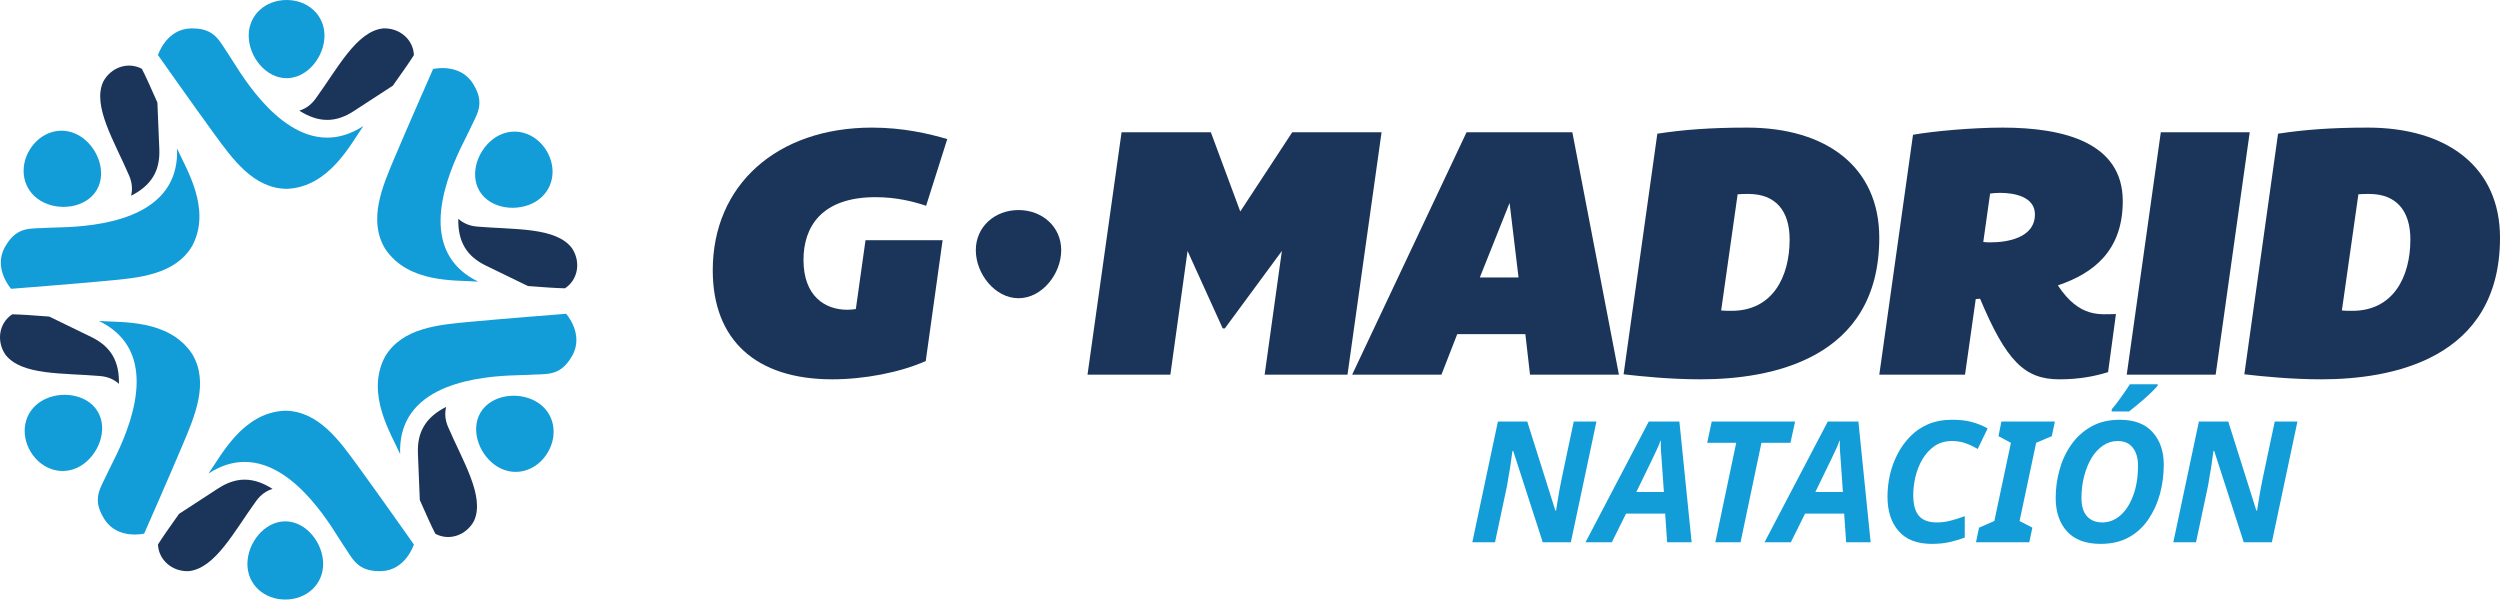
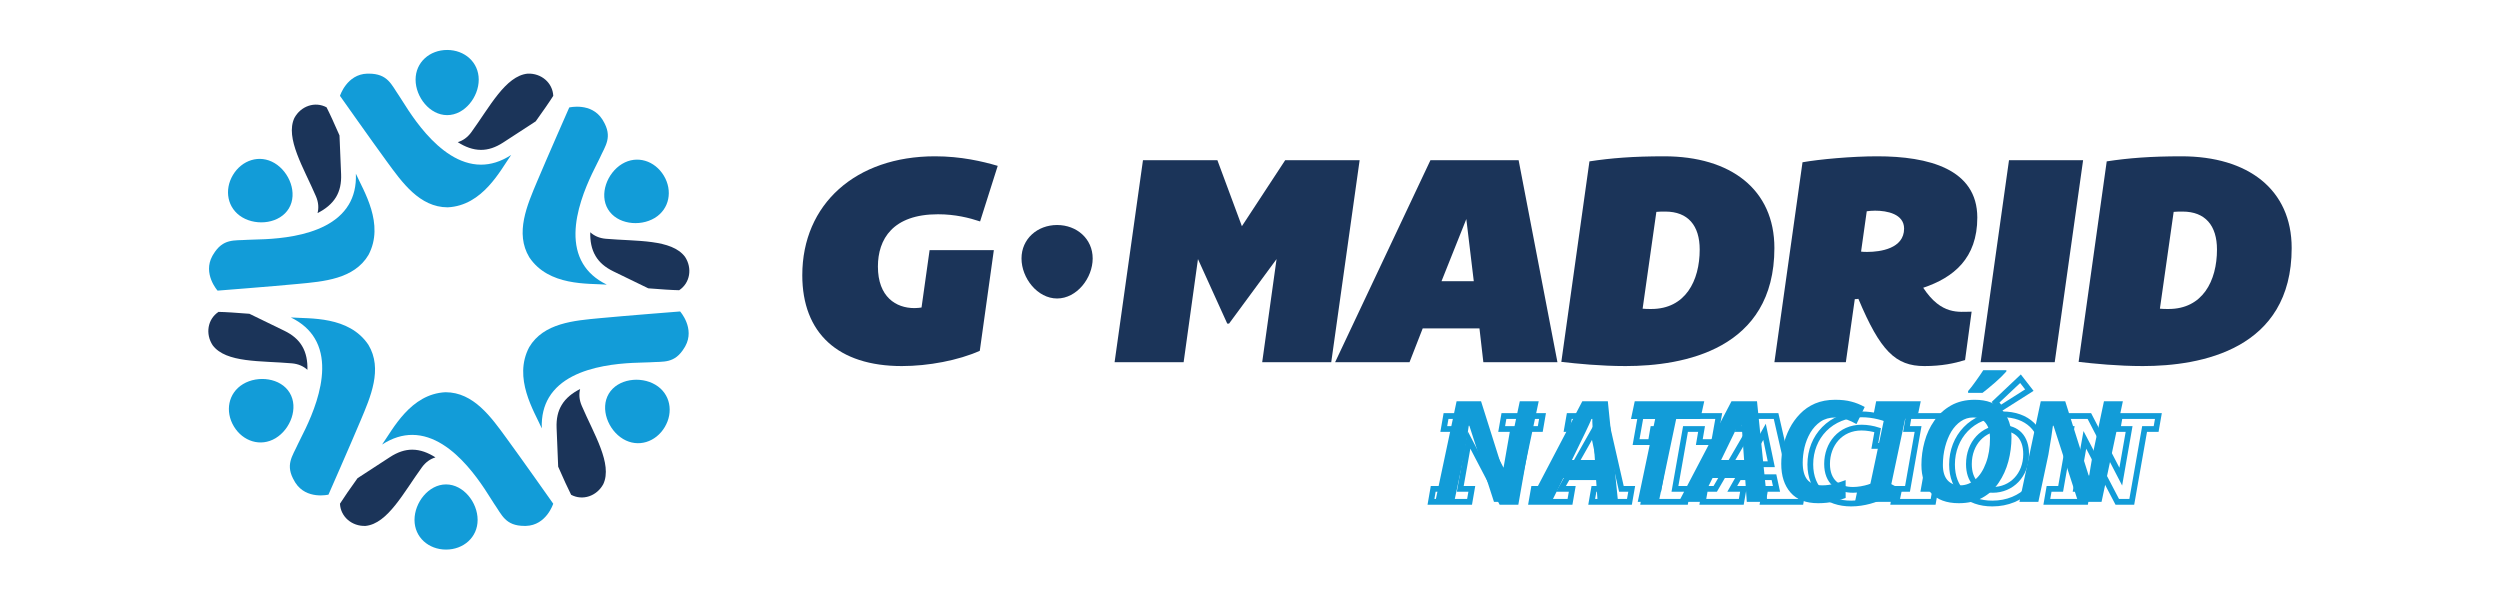
- <svg xmlns="http://www.w3.org/2000/svg" width="76.5mm" height="18.346mm" viewBox="0 0 76.5 18.346" version="1.1" id="svg5" xml:space="preserve">
+ <svg xmlns="http://www.w3.org/2000/svg" width="91.8mm" height="22.015mm" viewBox="0 0 91.8 22.015" version="1.1" id="svg5" xml:space="preserve">
  <defs id="defs2">
-     <clipPath clipPathUnits="userSpaceOnUse" id="clipPath10219">
-       <path d="M 0,595.28 H 841.89 V 0 H 0 Z" id="path10217" />
+     <clipPath clipPathUnits="userSpaceOnUse" id="clipPath2053">
+       <path d="M 0,595.28 H 841.89 V 0 H 0 Z" id="path2051" />
    </clipPath>
+     <filter style="color-interpolation-filters:sRGB" id="filter4417">
+       <feColorMatrix type="saturate" values="1" id="feColorMatrix4415" />
+     </filter>
  </defs>
-   <g id="layer1" transform="translate(-769.5696,-411.8474)">
-     <g id="g9963" transform="matrix(0.3527778,0,0,-0.3527778,741.5183,601.0214)">
-       <text xml:space="preserve" transform="matrix(1,0,0,-1,206.8496,489.2061)" style="font-style:italic;font-variant:normal;font-weight:bold;font-stretch:normal;font-size:14.662px;font-family:'Klinic Slab Bold';-inkscape-font-specification:KlinicSlab-BoldItalic;writing-mode:lr-tb;fill:#129cd8;fill-opacity:1;fill-rule:nonzero;stroke:none" id="text10211">
-         <tspan x="0 11.026 20.586 28.856 38.826 48.166 53.562 64.104" y="0" id="tspan10209">NATACIÓN</tspan>
+   <g id="layer1" transform="translate(3.985669,-54.77093)">
+     <g id="g1797" transform="matrix(0.3527778,0,0,-0.3527778,-50.96826,253.5015)">
+       <text xml:space="preserve" transform="scale(1,-1)" style="font-style:italic;font-variant:normal;font-weight:bold;font-stretch:normal;font-size:14.662px;font-family:'Klinic Slab Bold';-inkscape-font-specification:KlinicSlab-BoldItalic;writing-mode:lr-tb;fill:#129cd8;fill-opacity:1;fill-rule:nonzero;stroke:none" id="text2045" x="282.198" y="-511.095">
+         <tspan x="282.198 293.224 302.784 311.054 321.025 330.365 335.76 346.303" y="-511.095" id="tspan2043">NATACIÓN</tspan>
      </text>
-       <g id="g10213">
-         <g id="g10215" clip-path="url(#clipPath10219)">
-           <g id="g10253" transform="translate(161.2773,515.4067)">
-             <path d="m 0,0 -1.463,-10.481 c -2.237,-0.996 -5.347,-1.587 -8.116,-1.587 -6.625,0 -10.359,3.422 -10.359,9.456 0,7.403 5.567,12.378 13.811,12.378 2.706,0 4.946,-0.528 6.531,-0.995 L -1.431,2.986 c -1.119,0.373 -2.582,0.746 -4.384,0.746 -4.698,0 -6.252,-2.58 -6.252,-5.443 0,-3.172 1.895,-4.323 3.794,-4.323 0.311,0 0.53,0.031 0.747,0.062 L -6.687,0 Z" style="fill:#1b3459;fill-opacity:1;fill-rule:nonzero;stroke:none" id="path10255" />
+       <g id="g2047" style="filter:url(#filter4417)" transform="translate(75.34866,21.889)">
+         <g id="g2049" clip-path="url(#clipPath2053)">
+           <g id="g2055" transform="translate(206.7764,489.2061)">
+             <path d="M 0,0 H 4.018 L 4.252,1.349 H 3.05 L 3.959,6.452 7.331,0 h 1.511 l 1.334,7.581 h 1.202 L 11.612,8.93 H 7.595 L 7.36,7.581 H 8.563 L 7.697,2.625 4.428,8.93 H 1.568 L 1.334,7.581 H 2.536 L 1.437,1.349 H 0.234 Z" style="fill:none;stroke:#129cd8;stroke-width:0.6;stroke-linecap:butt;stroke-linejoin:miter;stroke-miterlimit:10;stroke-dasharray:none;stroke-opacity:1" id="path2057" />
          </g>
-           <g id="g10257" transform="translate(199.3525,524.769)">
-             <path d="m 0,0 -2.955,-21.025 h -7.187 l 1.495,10.73 -4.947,-6.718 h -0.185 l -3.049,6.718 -1.492,-10.73 h -7.186 L -22.552,0 h 7.745 L -12.256,-6.873 -7.748,0 Z" style="fill:#1b3459;fill-opacity:1;fill-rule:nonzero;stroke:none" id="path10259" />
+           <g id="g2059" transform="translate(217.2451,489.2061)">
+             <path d="M 0,0 H 4.003 L 4.238,1.349 H 3.064 l 0.69,1.217 H 7.405 L 7.669,1.349 H 6.496 L 6.262,0 h 3.928 l 0.236,1.349 H 9.355 L 7.625,8.93 H 3.93 L 3.695,7.581 H 4.912 L 1.291,1.349 H 0.235 Z M 4.517,3.915 6.423,7.287 7.126,3.915 Z" style="fill:none;stroke:#129cd8;stroke-width:0.6;stroke-linecap:butt;stroke-linejoin:miter;stroke-miterlimit:10;stroke-dasharray:none;stroke-opacity:1" id="path2061" />
          </g>
-           <g id="g10261" transform="translate(207.875,512.1724)">
-             <path d="M 0,0 H 3.358 L 2.582,6.469 Z M 12.066,-8.429 H 4.354 L 3.95,-4.915 h -5.909 l -1.37,-3.514 h -7.745 l 9.923,21.026 h 9.176 z" style="fill:#1b3459;fill-opacity:1;fill-rule:nonzero;stroke:none" id="path10263" />
+           <g id="g2063" transform="translate(228.916,489.2061)">
+             <path d="M 0,0 H 4.341 L 4.575,1.349 H 3.256 L 4.355,7.581 H 6.026 L 5.792,6.217 h 1.54 L 7.815,8.93 H -0.308 L -0.791,6.217 H 0.748 L 0.982,7.581 H 2.654 L 1.555,1.349 h -1.32 z" style="fill:none;stroke:#129cd8;stroke-width:0.6;stroke-linecap:butt;stroke-linejoin:miter;stroke-miterlimit:10;stroke-dasharray:none;stroke-opacity:1" id="path2065" />
          </g>
-           <g id="g10265" transform="translate(229.7109,509.2798)">
-             <path d="m 0,0 c 3.545,0 5.038,2.923 5.038,6.189 0,2.489 -1.214,3.95 -3.577,3.95 -0.28,0 -0.686,0 -0.934,-0.031 L -0.903,0.031 C -0.654,0 -0.28,0 0,0 m 12.813,6.345 c 0,-10.574 -9.455,-12.286 -15.489,-12.286 -2.612,0 -5.07,0.25 -6.689,0.436 l 2.927,20.87 c 2.24,0.342 4.571,0.528 7.775,0.528 6.934,0 11.476,-3.453 11.476,-9.548" style="fill:#1b3459;fill-opacity:1;fill-rule:nonzero;stroke:none" id="path10267" />
+           <g id="g2067" transform="translate(235.0742,489.2061)">
+             <path d="M 0,0 H 4.003 L 4.238,1.349 H 3.064 l 0.69,1.217 H 7.405 L 7.669,1.349 H 6.496 L 6.262,0 h 3.928 l 0.236,1.349 H 9.355 L 7.625,8.93 H 3.93 L 3.695,7.581 H 4.912 L 1.291,1.349 H 0.235 Z M 4.517,3.915 6.423,7.287 7.126,3.915 Z" style="fill:none;stroke:#129cd8;stroke-width:0.6;stroke-linecap:butt;stroke-linejoin:miter;stroke-miterlimit:10;stroke-dasharray:none;stroke-opacity:1" id="path2069" />
          </g>
-           <g id="g10269" transform="translate(256.0244,517.6475)">
-             <path d="m 0,0 c 0,1.523 -1.772,1.866 -3.017,1.866 -0.34,0 -0.654,-0.031 -0.871,-0.063 l -0.591,-4.199 c 0.188,-0.031 0.405,-0.031 0.654,-0.031 C -2.485,-2.427 0,-2.085 0,0 m 1.99,-6.159 c 1.9,-2.892 3.735,-2.488 5.038,-2.488 l -0.682,-5.039 c -1.121,-0.342 -2.426,-0.623 -4.231,-0.623 -3.014,0 -4.6,1.587 -6.874,6.999 -0.125,-0.031 -0.248,-0.031 -0.373,-0.031 l -0.931,-6.563 h -7.436 l 2.925,20.808 c 1.742,0.31 5.132,0.621 7.774,0.621 5.319,0 10.42,-1.305 10.42,-6.376 0,-4.26 -2.487,-6.252 -5.63,-7.308" style="fill:#1b3459;fill-opacity:1;fill-rule:nonzero;stroke:none" id="path10271" />
+           <g id="g2071" transform="translate(250.5146,489.0303)">
+             <path d="M 0,0 C 1.363,0 2.624,0.44 3.24,0.777 L 3.504,2.404 C 2.565,1.847 1.305,1.422 0.19,1.422 c -1.54,0 -2.698,0.836 -2.698,2.698 0,2.038 1.364,3.783 3.593,3.783 0.586,0 1.217,-0.117 1.671,-0.264 L 2.463,5.997 H 4.047 L 4.442,8.504 C 3.46,8.958 2.302,9.281 1.085,9.281 -2.155,9.281 -4.252,6.935 -4.252,4.076 -4.252,1.437 -2.479,0 0,0 Z" style="fill:none;stroke:#129cd8;stroke-width:0.6;stroke-linecap:butt;stroke-linejoin:miter;stroke-miterlimit:10;stroke-dasharray:none;stroke-opacity:1" id="path2073" />
          </g>
-           <g id="g10273" transform="translate(271.7021,503.7437)">
-             <path d="m 0,0 h -7.713 l 2.955,21.025 h 7.713 z" style="fill:#1b3459;fill-opacity:1;fill-rule:nonzero;stroke:none" id="path10275" />
+           <g id="g2075" transform="translate(254.9424,489.2061)">
+             <path d="M 0,0 H 4.105 L 4.34,1.349 H 3.138 L 4.237,7.581 H 5.439 L 5.674,8.93 H 1.568 L 1.334,7.581 H 2.536 L 1.437,1.349 H 0.234 Z" style="fill:none;stroke:#129cd8;stroke-width:0.6;stroke-linecap:butt;stroke-linejoin:miter;stroke-miterlimit:10;stroke-dasharray:none;stroke-opacity:1" id="path2077" />
          </g>
-           <g id="g10277" transform="translate(283.5527,509.2798)">
-             <path d="m 0,0 c 3.545,0 5.039,2.923 5.039,6.189 0,2.489 -1.214,3.95 -3.577,3.95 -0.281,0 -0.686,0 -0.932,-0.031 L -0.902,0.031 C -0.653,0 -0.28,0 0,0 m 12.814,6.345 c 0,-10.574 -9.453,-12.286 -15.489,-12.286 -2.613,0 -5.07,0.25 -6.688,0.436 l 2.925,20.87 c 2.239,0.342 4.571,0.528 7.777,0.528 6.933,0 11.475,-3.453 11.475,-9.548" style="fill:#1b3459;fill-opacity:1;fill-rule:nonzero;stroke:none" id="path10279" />
+           <g id="g2079" transform="translate(265.2061,489.0303)">
+             <path d="m 0,0 c 3.196,0 5.278,2.36 5.278,5.205 0,2.537 -1.657,4.076 -4.222,4.076 -3.182,0 -5.249,-2.361 -5.249,-5.219 C -4.193,1.51 -2.552,0 0,0 Z m 0.044,1.422 c -1.555,0 -2.479,0.953 -2.479,2.683 0,2.185 1.482,3.754 3.447,3.754 1.553,0 2.507,-0.968 2.507,-2.713 0,-2.199 -1.525,-3.724 -3.475,-3.724 z m 0.807,8.475 3.004,1.906 -0.922,1.188 -2.596,-2.449 z" style="fill:none;stroke:#129cd8;stroke-width:0.6;stroke-linecap:butt;stroke-linejoin:miter;stroke-miterlimit:10;stroke-dasharray:none;stroke-opacity:1" id="path2081" />
          </g>
-           <g id="g10281" transform="translate(171.5654,514.54)">
-             <path d="m 0,0 c 0,2.045 -1.656,3.481 -3.704,3.481 -2.044,0 -3.704,-1.436 -3.704,-3.481 0,-2.045 1.66,-4.167 3.704,-4.167 C -1.656,-4.167 0,-2.045 0,0" style="fill:#1b3459;fill-opacity:1;fill-rule:nonzero;stroke:none" id="path10283" />
+           <g id="g2083" transform="translate(270.8809,489.2061)">
+             <path d="M 0,0 H 4.018 L 4.252,1.349 H 3.05 L 3.959,6.452 7.331,0 h 1.511 l 1.334,7.581 h 1.202 L 11.612,8.93 H 7.595 L 7.36,7.581 H 8.563 L 7.697,2.625 4.428,8.93 H 1.568 L 1.334,7.581 H 2.536 L 1.437,1.349 H 0.234 Z" style="fill:none;stroke:#129cd8;stroke-width:0.6;stroke-linecap:butt;stroke-linejoin:miter;stroke-miterlimit:10;stroke-dasharray:none;stroke-opacity:1" id="path2085" />
          </g>
-           <g id="g10285" transform="translate(115.4189,531.4648)">
-             <path d="m 0,0 c -0.363,-0.581 -1.079,-1.607 -1.828,-2.654 l -3.393,-2.208 c -0.789,-0.512 -1.54,-0.762 -2.3,-0.762 -0.845,0 -1.66,0.315 -2.421,0.804 0.516,0.154 1.004,0.474 1.412,1.035 1.897,2.605 3.555,5.862 5.862,6.097 C -1.247,2.37 -0.063,1.362 0,0" style="fill:#1b3459;fill-opacity:1;fill-rule:nonzero;stroke:none" id="path10287" />
+           <g id="g2087" transform="translate(161.2773,515.4067)">
+             <path d="m 0,0 -1.463,-10.481 c -2.237,-0.996 -5.347,-1.587 -8.116,-1.587 -6.625,0 -10.359,3.422 -10.359,9.456 0,7.403 5.567,12.378 13.811,12.378 2.706,0 4.946,-0.528 6.531,-0.995 L -1.431,2.986 c -1.119,0.373 -2.582,0.746 -4.384,0.746 -4.698,0 -6.252,-2.58 -6.252,-5.443 0,-3.172 1.895,-4.323 3.794,-4.323 0.311,0 0.53,0.031 0.747,0.062 L -6.687,0 Z" style="fill:#1b3459;fill-opacity:1;fill-rule:nonzero;stroke:none" id="path2089" />
          </g>
-           <g id="g10289" transform="translate(111.0352,525.3105)">
-             <path d="m 0,0 c -1.126,-1.597 -2.962,-5.271 -6.602,-5.449 -2.93,0 -4.762,2.61 -6.36,4.799 -1.601,2.189 -4.856,6.804 -4.856,6.804 0,0 0.71,2.25 2.839,2.312 h 0.155 c 1.996,0 2.354,-1.153 3.162,-2.312 0.68,-0.968 3.993,-7.162 8.524,-7.162 0.992,0 2.04,0.296 3.138,1.008" style="fill:#129cd8;fill-opacity:1;fill-rule:nonzero;stroke:none" id="path10291" />
+           <g id="g2091" transform="translate(199.3525,524.769)">
+             <path d="m 0,0 -2.955,-21.025 h -7.187 l 1.495,10.73 -4.947,-6.718 h -0.185 l -3.049,6.718 -1.492,-10.73 h -7.186 L -22.552,0 h 7.745 L -12.256,-6.873 -7.748,0 Z" style="fill:#1b3459;fill-opacity:1;fill-rule:nonzero;stroke:none" id="path2093" />
          </g>
-           <g id="g10293" transform="translate(107.6611,533.1533)">
-             <path d="m 0,0 c 0,1.815 -1.472,3.088 -3.286,3.088 -1.815,0 -3.287,-1.273 -3.287,-3.088 0,-1.814 1.472,-3.695 3.287,-3.695 C -1.472,-3.695 0,-1.814 0,0" style="fill:#129cd8;fill-opacity:1;fill-rule:nonzero;stroke:none" id="path10295" />
+           <g id="g2095" transform="translate(207.875,512.1724)">
+             <path d="M 0,0 H 3.358 L 2.582,6.469 Z M 12.066,-8.429 H 4.354 L 3.95,-4.915 h -5.909 l -1.37,-3.514 h -7.745 l 9.923,21.026 h 9.176 z" style="fill:#1b3459;fill-opacity:1;fill-rule:nonzero;stroke:none" id="path2097" />
          </g>
-           <g id="g10297" transform="translate(93.2168,489.0122)">
-             <path d="m 0,0 c 0.365,0.582 1.077,1.608 1.828,2.655 l 3.393,2.208 c 0.79,0.511 1.538,0.761 2.3,0.761 C 8.365,5.624 9.179,5.31 9.94,4.82 9.424,4.667 8.937,4.347 8.528,3.786 6.633,1.181 4.976,-2.077 2.667,-2.312 1.247,-2.369 0.063,-1.361 0,0" style="fill:#1b3459;fill-opacity:1;fill-rule:nonzero;stroke:none" id="path10299" />
+           <g id="g2099" transform="translate(229.7109,509.2798)">
+             <path d="m 0,0 c 3.545,0 5.038,2.923 5.038,6.189 0,2.489 -1.214,3.95 -3.577,3.95 -0.28,0 -0.686,0 -0.934,-0.031 L -0.903,0.031 C -0.654,0 -0.28,0 0,0 m 12.813,6.345 c 0,-10.574 -9.455,-12.286 -15.489,-12.286 -2.612,0 -5.07,0.25 -6.689,0.436 l 2.927,20.87 c 2.24,0.342 4.571,0.528 7.775,0.528 6.934,0 11.476,-3.453 11.476,-9.548" style="fill:#1b3459;fill-opacity:1;fill-rule:nonzero;stroke:none" id="path2101" />
          </g>
-           <g id="g10301" transform="translate(97.5986,495.1675)">
-             <path d="m 0,0 c 1.129,1.596 2.962,5.271 6.601,5.448 2.932,0 4.765,-2.609 6.361,-4.798 1.603,-2.189 4.855,-6.805 4.855,-6.805 0,0 -0.706,-2.25 -2.838,-2.312 h -0.154 c -1.996,0 -2.353,1.155 -3.164,2.312 C 10.983,-5.186 7.67,1.007 3.139,1.007 2.146,1.007 1.098,0.712 0,0" style="fill:#129cd8;fill-opacity:1;fill-rule:nonzero;stroke:none" id="path10303" />
+           <g id="g2103" transform="translate(256.0244,517.6475)">
+             <path d="m 0,0 c 0,1.523 -1.772,1.866 -3.017,1.866 -0.34,0 -0.654,-0.031 -0.871,-0.063 l -0.591,-4.199 c 0.188,-0.031 0.405,-0.031 0.654,-0.031 C -2.485,-2.427 0,-2.085 0,0 m 1.99,-6.159 c 1.9,-2.892 3.735,-2.488 5.038,-2.488 l -0.682,-5.039 c -1.121,-0.342 -2.426,-0.623 -4.231,-0.623 -3.014,0 -4.6,1.587 -6.874,6.999 -0.125,-0.031 -0.248,-0.031 -0.373,-0.031 l -0.931,-6.563 h -7.436 l 2.925,20.808 c 1.742,0.31 5.132,0.621 7.774,0.621 5.319,0 10.42,-1.305 10.42,-6.376 0,-4.26 -2.487,-6.252 -5.63,-7.308" style="fill:#1b3459;fill-opacity:1;fill-rule:nonzero;stroke:none" id="path2105" />
          </g>
-           <g id="g10305" transform="translate(100.9756,487.3252)">
-             <path d="M 0,0 C 0,-1.815 1.471,-3.088 3.283,-3.088 5.098,-3.088 6.57,-1.815 6.57,0 6.57,1.813 5.098,3.695 3.283,3.695 1.471,3.695 0,1.813 0,0" style="fill:#129cd8;fill-opacity:1;fill-rule:nonzero;stroke:none" id="path10307" />
+           <g id="g2107" transform="translate(271.7021,503.7437)">
+             <path d="m 0,0 h -7.713 l 2.955,21.025 h 7.713 z" style="fill:#1b3459;fill-opacity:1;fill-rule:nonzero;stroke:none" id="path2109" />
          </g>
-           <g id="g10309" transform="translate(117.2773,489.9404)">
-             <path d="m 0,0 c -0.313,0.608 -0.831,1.747 -1.348,2.927 l -0.164,4.045 c -0.036,0.939 0.132,1.711 0.524,2.365 0.427,0.724 1.116,1.266 1.926,1.67 C 0.807,10.485 0.832,9.902 1.106,9.265 2.376,6.304 4.327,3.213 3.35,1.11 2.674,-0.14 1.201,-0.643 0,0" style="fill:#1b3459;fill-opacity:1;fill-rule:nonzero;stroke:none" id="path10311" />
+           <g id="g2111" transform="translate(283.5527,509.2798)">
+             <path d="m 0,0 c 3.545,0 5.039,2.923 5.039,6.189 0,2.489 -1.214,3.95 -3.577,3.95 -0.281,0 -0.686,0 -0.932,-0.031 L -0.902,0.031 C -0.653,0 -0.28,0 0,0 m 12.814,6.345 c 0,-10.574 -9.453,-12.286 -15.489,-12.286 -2.613,0 -5.07,0.25 -6.688,0.436 l 2.925,20.87 c 2.239,0.342 4.571,0.528 7.777,0.528 6.933,0 11.475,-3.453 11.475,-9.548" style="fill:#1b3459;fill-opacity:1;fill-rule:nonzero;stroke:none" id="path2113" />
          </g>
-           <g id="g10313" transform="translate(114.2246,496.8511)">
-             <path d="m 0,0 c -0.794,1.785 -3.015,5.241 -1.309,8.459 1.5,2.519 4.679,2.763 7.375,3.016 2.7,0.257 8.332,0.696 8.332,0.696 0,0 1.573,-1.759 0.536,-3.622 L 14.854,8.416 C 13.835,6.701 12.66,6.983 11.252,6.88 10.071,6.79 3.056,7.108 0.739,3.212 0.233,2.36 -0.05,1.307 0,0" style="fill:#129cd8;fill-opacity:1;fill-rule:nonzero;stroke:none" id="path10315" />
+           <g id="g2115" transform="translate(171.5654,514.54)">
+             <path d="m 0,0 c 0,2.045 -1.656,3.481 -3.704,3.481 -2.044,0 -3.704,-1.436 -3.704,-3.481 0,-2.045 1.66,-4.167 3.704,-4.167 C -1.656,-4.167 0,-2.045 0,0" style="fill:#1b3459;fill-opacity:1;fill-rule:nonzero;stroke:none" id="path2117" />
          </g>
-           <g id="g10317" transform="translate(122.6924,495.7456)">
-             <path d="M 0,0 C 1.56,-0.928 3.408,-0.314 4.333,1.246 5.263,2.805 4.919,4.721 3.359,5.647 1.798,6.575 -0.567,6.271 -1.497,4.711 -2.424,3.152 -1.56,0.927 0,0" style="fill:#129cd8;fill-opacity:1;fill-rule:nonzero;stroke:none" id="path10319" />
+           <g id="g2119" transform="translate(115.4189,531.4648)">
+             <path d="m 0,0 c -0.363,-0.581 -1.079,-1.607 -1.828,-2.654 l -3.393,-2.208 c -0.789,-0.512 -1.54,-0.762 -2.3,-0.762 -0.845,0 -1.66,0.315 -2.421,0.804 0.516,0.154 1.004,0.474 1.412,1.035 1.897,2.605 3.555,5.862 5.862,6.097 C -1.247,2.37 -0.063,1.362 0,0" style="fill:#1b3459;fill-opacity:1;fill-rule:nonzero;stroke:none" id="path2121" />
          </g>
-           <g id="g10321" transform="translate(128.5254,511.2339)">
-             <path d="m 0,0 c -0.686,0.01 -1.934,0.093 -3.217,0.197 l -3.64,1.768 C -7.703,2.379 -8.305,2.891 -8.693,3.544 -9.13,4.267 -9.28,5.128 -9.256,6.032 -8.857,5.67 -8.332,5.416 -7.641,5.355 -4.431,5.074 -0.784,5.332 0.606,3.476 1.389,2.29 1.136,0.755 0,0" style="fill:#1b3459;fill-opacity:1;fill-rule:nonzero;stroke:none" id="path10323" />
+           <g id="g2123" transform="translate(111.0352,525.3105)">
+             <path d="m 0,0 c -1.126,-1.597 -2.962,-5.271 -6.602,-5.449 -2.93,0 -4.762,2.61 -6.36,4.799 -1.601,2.189 -4.856,6.804 -4.856,6.804 0,0 0.71,2.25 2.839,2.312 h 0.155 c 1.996,0 2.354,-1.153 3.162,-2.312 0.68,-0.968 3.993,-7.162 8.524,-7.162 0.992,0 2.04,0.296 3.138,1.008" style="fill:#129cd8;fill-opacity:1;fill-rule:nonzero;stroke:none" id="path2125" />
          </g>
-           <g id="g10325" transform="translate(120.9932,511.8145)">
-             <path d="m 0,0 c -1.95,0.144 -6.046,-0.179 -8.07,2.848 -1.513,2.512 -0.224,5.428 0.829,7.925 1.052,2.499 3.33,7.668 3.33,7.668 0,0 2.293,0.554 3.442,-1.241 l 0.08,-0.132 C 0.64,15.357 -0.164,14.457 -0.738,13.166 -1.22,12.083 -4.817,6.053 -2.48,2.169 -1.969,1.319 -1.176,0.572 0,0" style="fill:#129cd8;fill-opacity:1;fill-rule:nonzero;stroke:none" id="path10327" />
+           <g id="g2127" transform="translate(107.6611,533.1533)">
+             <path d="m 0,0 c 0,1.815 -1.472,3.088 -3.286,3.088 -1.815,0 -3.287,-1.273 -3.287,-3.088 0,-1.814 1.472,-3.695 3.287,-3.695 C -1.472,-3.695 0,-1.814 0,0" style="fill:#129cd8;fill-opacity:1;fill-rule:nonzero;stroke:none" id="path2129" />
          </g>
-           <g id="g10329" transform="translate(125.9727,518.7505)">
-             <path d="M 0,0 C 1.553,0.936 1.889,2.853 0.954,4.407 0.017,5.961 -1.833,6.567 -3.389,5.631 -4.942,4.695 -5.795,2.464 -4.858,0.91 -3.925,-0.645 -1.554,-0.936 0,0" style="fill:#129cd8;fill-opacity:1;fill-rule:nonzero;stroke:none" id="path10331" />
+           <g id="g2131" transform="translate(93.2168,489.0122)">
+             <path d="m 0,0 c 0.365,0.582 1.077,1.608 1.828,2.655 l 3.393,2.208 c 0.79,0.511 1.538,0.761 2.3,0.761 C 8.365,5.624 9.179,5.31 9.94,4.82 9.424,4.667 8.937,4.347 8.528,3.786 6.633,1.181 4.976,-2.077 2.667,-2.312 1.247,-2.369 0.063,-1.361 0,0" style="fill:#1b3459;fill-opacity:1;fill-rule:nonzero;stroke:none" id="path2133" />
          </g>
-           <g id="g10333" transform="translate(91.8213,530.2715)">
-             <path d="m 0,0 c 0.314,-0.606 0.832,-1.747 1.347,-2.926 l 0.167,-4.045 c 0.035,-0.94 -0.133,-1.712 -0.522,-2.365 -0.432,-0.725 -1.12,-1.266 -1.929,-1.671 0.132,0.522 0.106,1.106 -0.167,1.743 -1.269,2.961 -3.223,6.052 -2.246,8.155 C -2.674,0.14 -1.202,0.644 0,0" style="fill:#1b3459;fill-opacity:1;fill-rule:nonzero;stroke:none" id="path10335" />
+           <g id="g2135" transform="translate(97.5986,495.1675)">
+             <path d="m 0,0 c 1.129,1.596 2.962,5.271 6.601,5.448 2.932,0 4.765,-2.609 6.361,-4.798 1.603,-2.189 4.855,-6.805 4.855,-6.805 0,0 -0.706,-2.25 -2.838,-2.312 h -0.154 c -1.996,0 -2.353,1.155 -3.164,2.312 C 10.983,-5.186 7.67,1.007 3.139,1.007 2.146,1.007 1.098,0.712 0,0" style="fill:#129cd8;fill-opacity:1;fill-rule:nonzero;stroke:none" id="path2137" />
          </g>
-           <g id="g10337" transform="translate(94.873,523.3613)">
-             <path d="m 0,0 c 0.795,-1.786 3.019,-5.241 1.31,-8.459 -1.498,-2.52 -4.679,-2.763 -7.375,-3.016 -2.699,-0.257 -8.331,-0.696 -8.331,-0.696 0,0 -1.572,1.759 -0.537,3.621 l 0.08,0.133 c 1.021,1.716 2.196,1.433 3.603,1.537 1.181,0.09 8.195,-0.228 10.513,3.668 C -0.229,-2.36 0.051,-1.307 0,0" style="fill:#129cd8;fill-opacity:1;fill-rule:nonzero;stroke:none" id="path10339" />
+           <g id="g2139" transform="translate(100.9756,487.3252)">
+             <path d="M 0,0 C 0,-1.815 1.471,-3.088 3.283,-3.088 5.098,-3.088 6.57,-1.815 6.57,0 6.57,1.813 5.098,3.695 3.283,3.695 1.471,3.695 0,1.813 0,0" style="fill:#129cd8;fill-opacity:1;fill-rule:nonzero;stroke:none" id="path2141" />
          </g>
-           <g id="g10341" transform="translate(86.4063,524.4668)">
-             <path d="M 0,0 C -1.56,0.927 -3.406,0.314 -4.333,-1.245 -5.259,-2.804 -4.917,-4.721 -3.357,-5.648 -1.798,-6.575 0.57,-6.271 1.496,-4.711 2.426,-3.152 1.559,-0.927 0,0" style="fill:#129cd8;fill-opacity:1;fill-rule:nonzero;stroke:none" id="path10343" />
+           <g id="g2143" transform="translate(117.2773,489.9404)">
+             <path d="m 0,0 c -0.313,0.608 -0.831,1.747 -1.348,2.927 l -0.164,4.045 c -0.036,0.939 0.132,1.711 0.524,2.365 0.427,0.724 1.116,1.266 1.926,1.67 C 0.807,10.485 0.832,9.902 1.106,9.265 2.376,6.304 4.327,3.213 3.35,1.11 2.674,-0.14 1.201,-0.643 0,0" style="fill:#1b3459;fill-opacity:1;fill-rule:nonzero;stroke:none" id="path2145" />
          </g>
-           <g id="g10345" transform="translate(80.5742,508.978)">
-             <path d="M 0,0 C 0.685,-0.01 1.933,-0.093 3.217,-0.197 L 6.856,-1.966 C 7.703,-2.378 8.304,-2.891 8.694,-3.544 9.131,-4.267 9.279,-5.127 9.255,-6.031 8.856,-5.669 8.331,-5.417 7.639,-5.355 4.43,-5.074 0.783,-5.331 -0.606,-3.476 -1.389,-2.29 -1.137,-0.754 0,0" style="fill:#1b3459;fill-opacity:1;fill-rule:nonzero;stroke:none" id="path10347" />
+           <g id="g2147" transform="translate(114.2246,496.8511)">
+             <path d="m 0,0 c -0.794,1.785 -3.015,5.241 -1.309,8.459 1.5,2.519 4.679,2.763 7.375,3.016 2.7,0.257 8.332,0.696 8.332,0.696 0,0 1.573,-1.759 0.536,-3.622 L 14.854,8.416 C 13.835,6.701 12.66,6.983 11.252,6.88 10.071,6.79 3.056,7.108 0.739,3.212 0.233,2.36 -0.05,1.307 0,0" style="fill:#129cd8;fill-opacity:1;fill-rule:nonzero;stroke:none" id="path2149" />
          </g>
-           <g id="g10349" transform="translate(88.1055,508.3984)">
-             <path d="m 0,0 c 1.95,-0.144 6.045,0.178 8.072,-2.848 1.511,-2.512 0.221,-5.429 -0.832,-7.925 -1.05,-2.5 -3.325,-7.669 -3.325,-7.669 0,0 -2.296,-0.555 -3.446,1.242 l -0.076,0.132 c -1.033,1.71 -0.229,2.611 0.348,3.901 0.48,1.083 4.077,7.113 1.74,10.997 C 1.972,-1.32 1.177,-0.573 0,0" style="fill:#129cd8;fill-opacity:1;fill-rule:nonzero;stroke:none" id="path10351" />
+           <g id="g2151" transform="translate(122.6924,495.7456)">
+             <path d="M 0,0 C 1.56,-0.928 3.408,-0.314 4.333,1.246 5.263,2.805 4.919,4.721 3.359,5.647 1.798,6.575 -0.567,6.271 -1.497,4.711 -2.424,3.152 -1.56,0.927 0,0" style="fill:#129cd8;fill-opacity:1;fill-rule:nonzero;stroke:none" id="path2153" />
          </g>
-           <g id="g10353" transform="translate(83.127,501.4624)">
-             <path d="m 0,0 c -1.554,-0.937 -1.889,-2.853 -0.952,-4.408 0.934,-1.553 2.784,-2.159 4.339,-1.223 1.555,0.936 2.409,3.166 1.472,4.72 C 3.925,0.644 1.555,0.935 0,0" style="fill:#129cd8;fill-opacity:1;fill-rule:nonzero;stroke:none" id="path10355" />
+           <g id="g2155" transform="translate(128.5254,511.2339)">
+             <path d="m 0,0 c -0.686,0.01 -1.934,0.093 -3.217,0.197 l -3.64,1.768 C -7.703,2.379 -8.305,2.891 -8.693,3.544 -9.13,4.267 -9.28,5.128 -9.256,6.032 -8.857,5.67 -8.332,5.416 -7.641,5.355 -4.431,5.074 -0.784,5.332 0.606,3.476 1.389,2.29 1.136,0.755 0,0" style="fill:#1b3459;fill-opacity:1;fill-rule:nonzero;stroke:none" id="path2157" />
+           </g>
+           <g id="g2159" transform="translate(120.9932,511.8145)">
+             <path d="m 0,0 c -1.95,0.144 -6.046,-0.179 -8.07,2.848 -1.513,2.512 -0.224,5.428 0.829,7.925 1.052,2.499 3.33,7.668 3.33,7.668 0,0 2.293,0.554 3.442,-1.241 l 0.08,-0.132 C 0.64,15.357 -0.164,14.457 -0.738,13.166 -1.22,12.083 -4.817,6.053 -2.48,2.169 -1.969,1.319 -1.176,0.572 0,0" style="fill:#129cd8;fill-opacity:1;fill-rule:nonzero;stroke:none" id="path2161" />
+           </g>
+           <g id="g2163" transform="translate(125.9727,518.7505)">
+             <path d="M 0,0 C 1.553,0.936 1.889,2.853 0.954,4.407 0.017,5.961 -1.833,6.567 -3.389,5.631 -4.942,4.695 -5.795,2.464 -4.858,0.91 -3.925,-0.645 -1.554,-0.936 0,0" style="fill:#129cd8;fill-opacity:1;fill-rule:nonzero;stroke:none" id="path2165" />
+           </g>
+           <g id="g2167" transform="translate(91.8213,530.2715)">
+             <path d="m 0,0 c 0.314,-0.606 0.832,-1.747 1.347,-2.926 l 0.167,-4.045 c 0.035,-0.94 -0.133,-1.712 -0.522,-2.365 -0.432,-0.725 -1.12,-1.266 -1.929,-1.671 0.132,0.522 0.106,1.106 -0.167,1.743 -1.269,2.961 -3.223,6.052 -2.246,8.155 C -2.674,0.14 -1.202,0.644 0,0" style="fill:#1b3459;fill-opacity:1;fill-rule:nonzero;stroke:none" id="path2169" />
+           </g>
+           <g id="g2171" transform="translate(94.873,523.3613)">
+             <path d="m 0,0 c 0.795,-1.786 3.019,-5.241 1.31,-8.459 -1.498,-2.52 -4.679,-2.763 -7.375,-3.016 -2.699,-0.257 -8.331,-0.696 -8.331,-0.696 0,0 -1.572,1.759 -0.537,3.621 l 0.08,0.133 c 1.021,1.716 2.196,1.433 3.603,1.537 1.181,0.09 8.195,-0.228 10.513,3.668 C -0.229,-2.36 0.051,-1.307 0,0" style="fill:#129cd8;fill-opacity:1;fill-rule:nonzero;stroke:none" id="path2173" />
+           </g>
+           <g id="g2175" transform="translate(86.4063,524.4668)">
+             <path d="M 0,0 C -1.56,0.927 -3.406,0.314 -4.333,-1.245 -5.259,-2.804 -4.917,-4.721 -3.357,-5.648 -1.798,-6.575 0.57,-6.271 1.496,-4.711 2.426,-3.152 1.559,-0.927 0,0" style="fill:#129cd8;fill-opacity:1;fill-rule:nonzero;stroke:none" id="path2177" />
+           </g>
+           <g id="g2179" transform="translate(80.5742,508.978)">
+             <path d="M 0,0 C 0.685,-0.01 1.933,-0.093 3.217,-0.197 L 6.856,-1.966 C 7.703,-2.378 8.304,-2.891 8.694,-3.544 9.131,-4.267 9.279,-5.127 9.255,-6.031 8.856,-5.669 8.331,-5.417 7.639,-5.355 4.43,-5.074 0.783,-5.331 -0.606,-3.476 -1.389,-2.29 -1.137,-0.754 0,0" style="fill:#1b3459;fill-opacity:1;fill-rule:nonzero;stroke:none" id="path2181" />
+           </g>
+           <g id="g2183" transform="translate(88.1055,508.3984)">
+             <path d="m 0,0 c 1.95,-0.144 6.045,0.178 8.072,-2.848 1.511,-2.512 0.221,-5.429 -0.832,-7.925 -1.05,-2.5 -3.325,-7.669 -3.325,-7.669 0,0 -2.296,-0.555 -3.446,1.242 l -0.076,0.132 c -1.033,1.71 -0.229,2.611 0.348,3.901 0.48,1.083 4.077,7.113 1.74,10.997 C 1.972,-1.32 1.177,-0.573 0,0" style="fill:#129cd8;fill-opacity:1;fill-rule:nonzero;stroke:none" id="path2185" />
+           </g>
+           <g id="g2187" transform="translate(83.127,501.4624)">
+             <path d="m 0,0 c -1.554,-0.937 -1.889,-2.853 -0.952,-4.408 0.934,-1.553 2.784,-2.159 4.339,-1.223 1.555,0.936 2.409,3.166 1.472,4.72 C 3.925,0.644 1.555,0.935 0,0" style="fill:#129cd8;fill-opacity:1;fill-rule:nonzero;stroke:none" id="path2189" />
          </g>
        </g>
      </g>
    </g>
  </g>
</svg>
